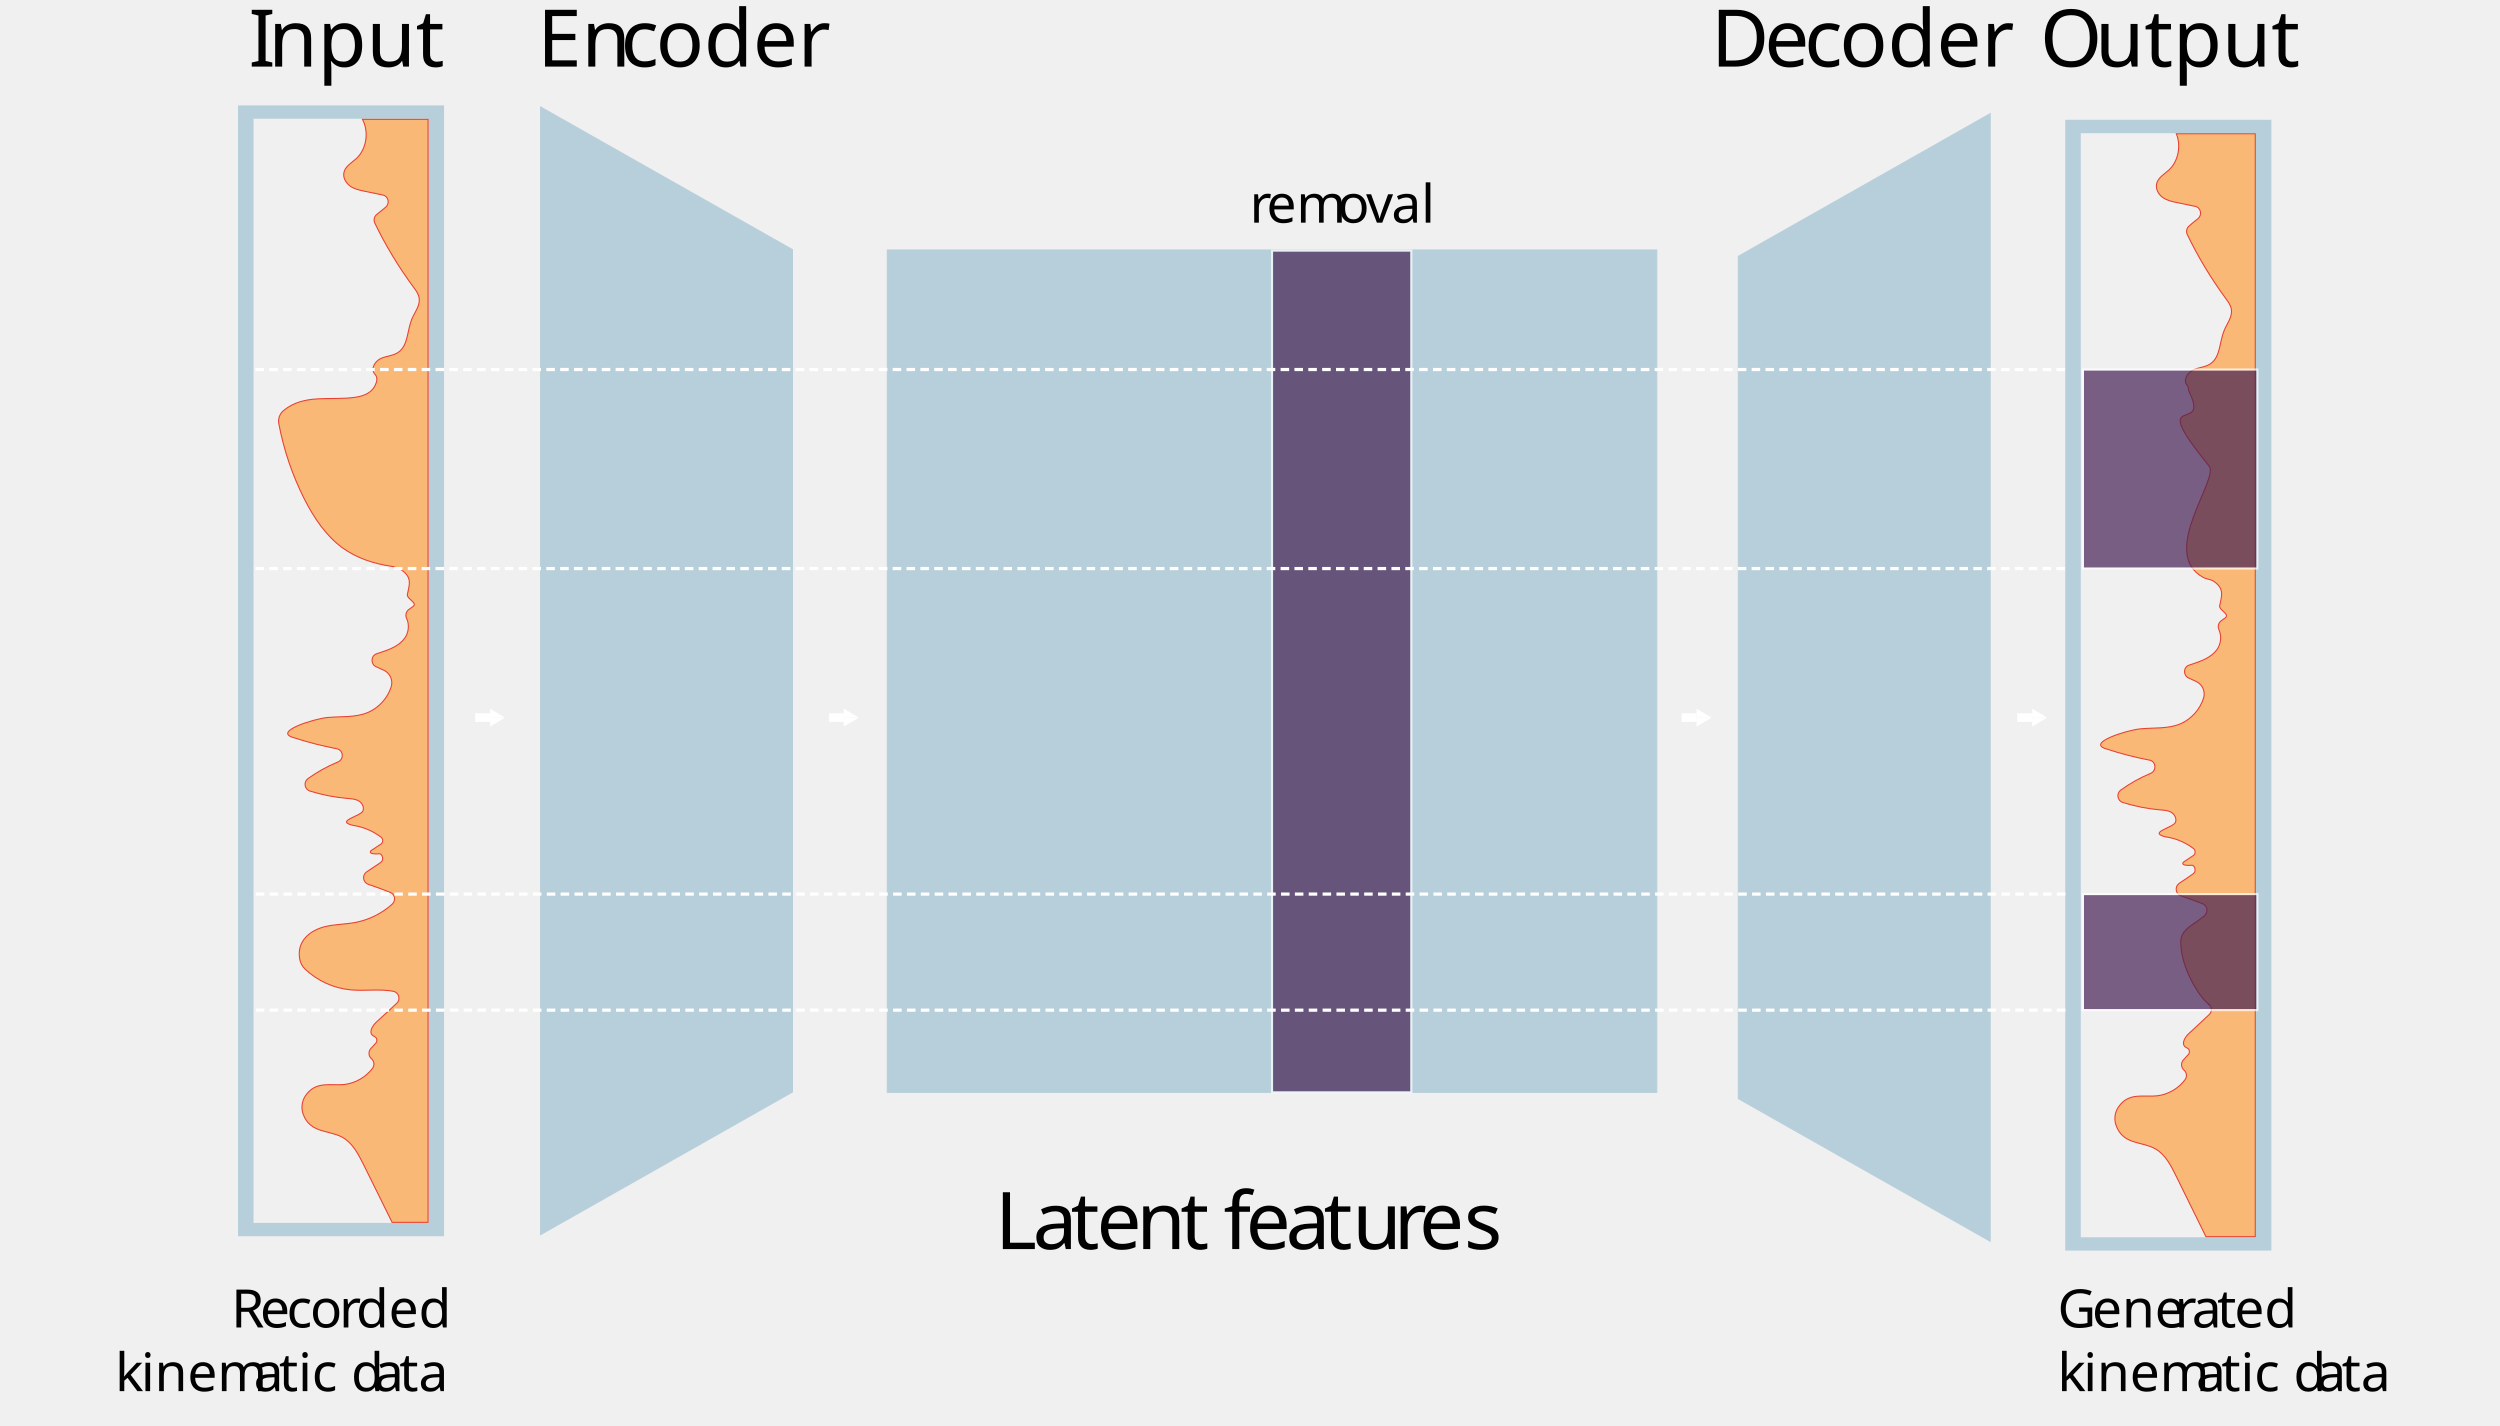
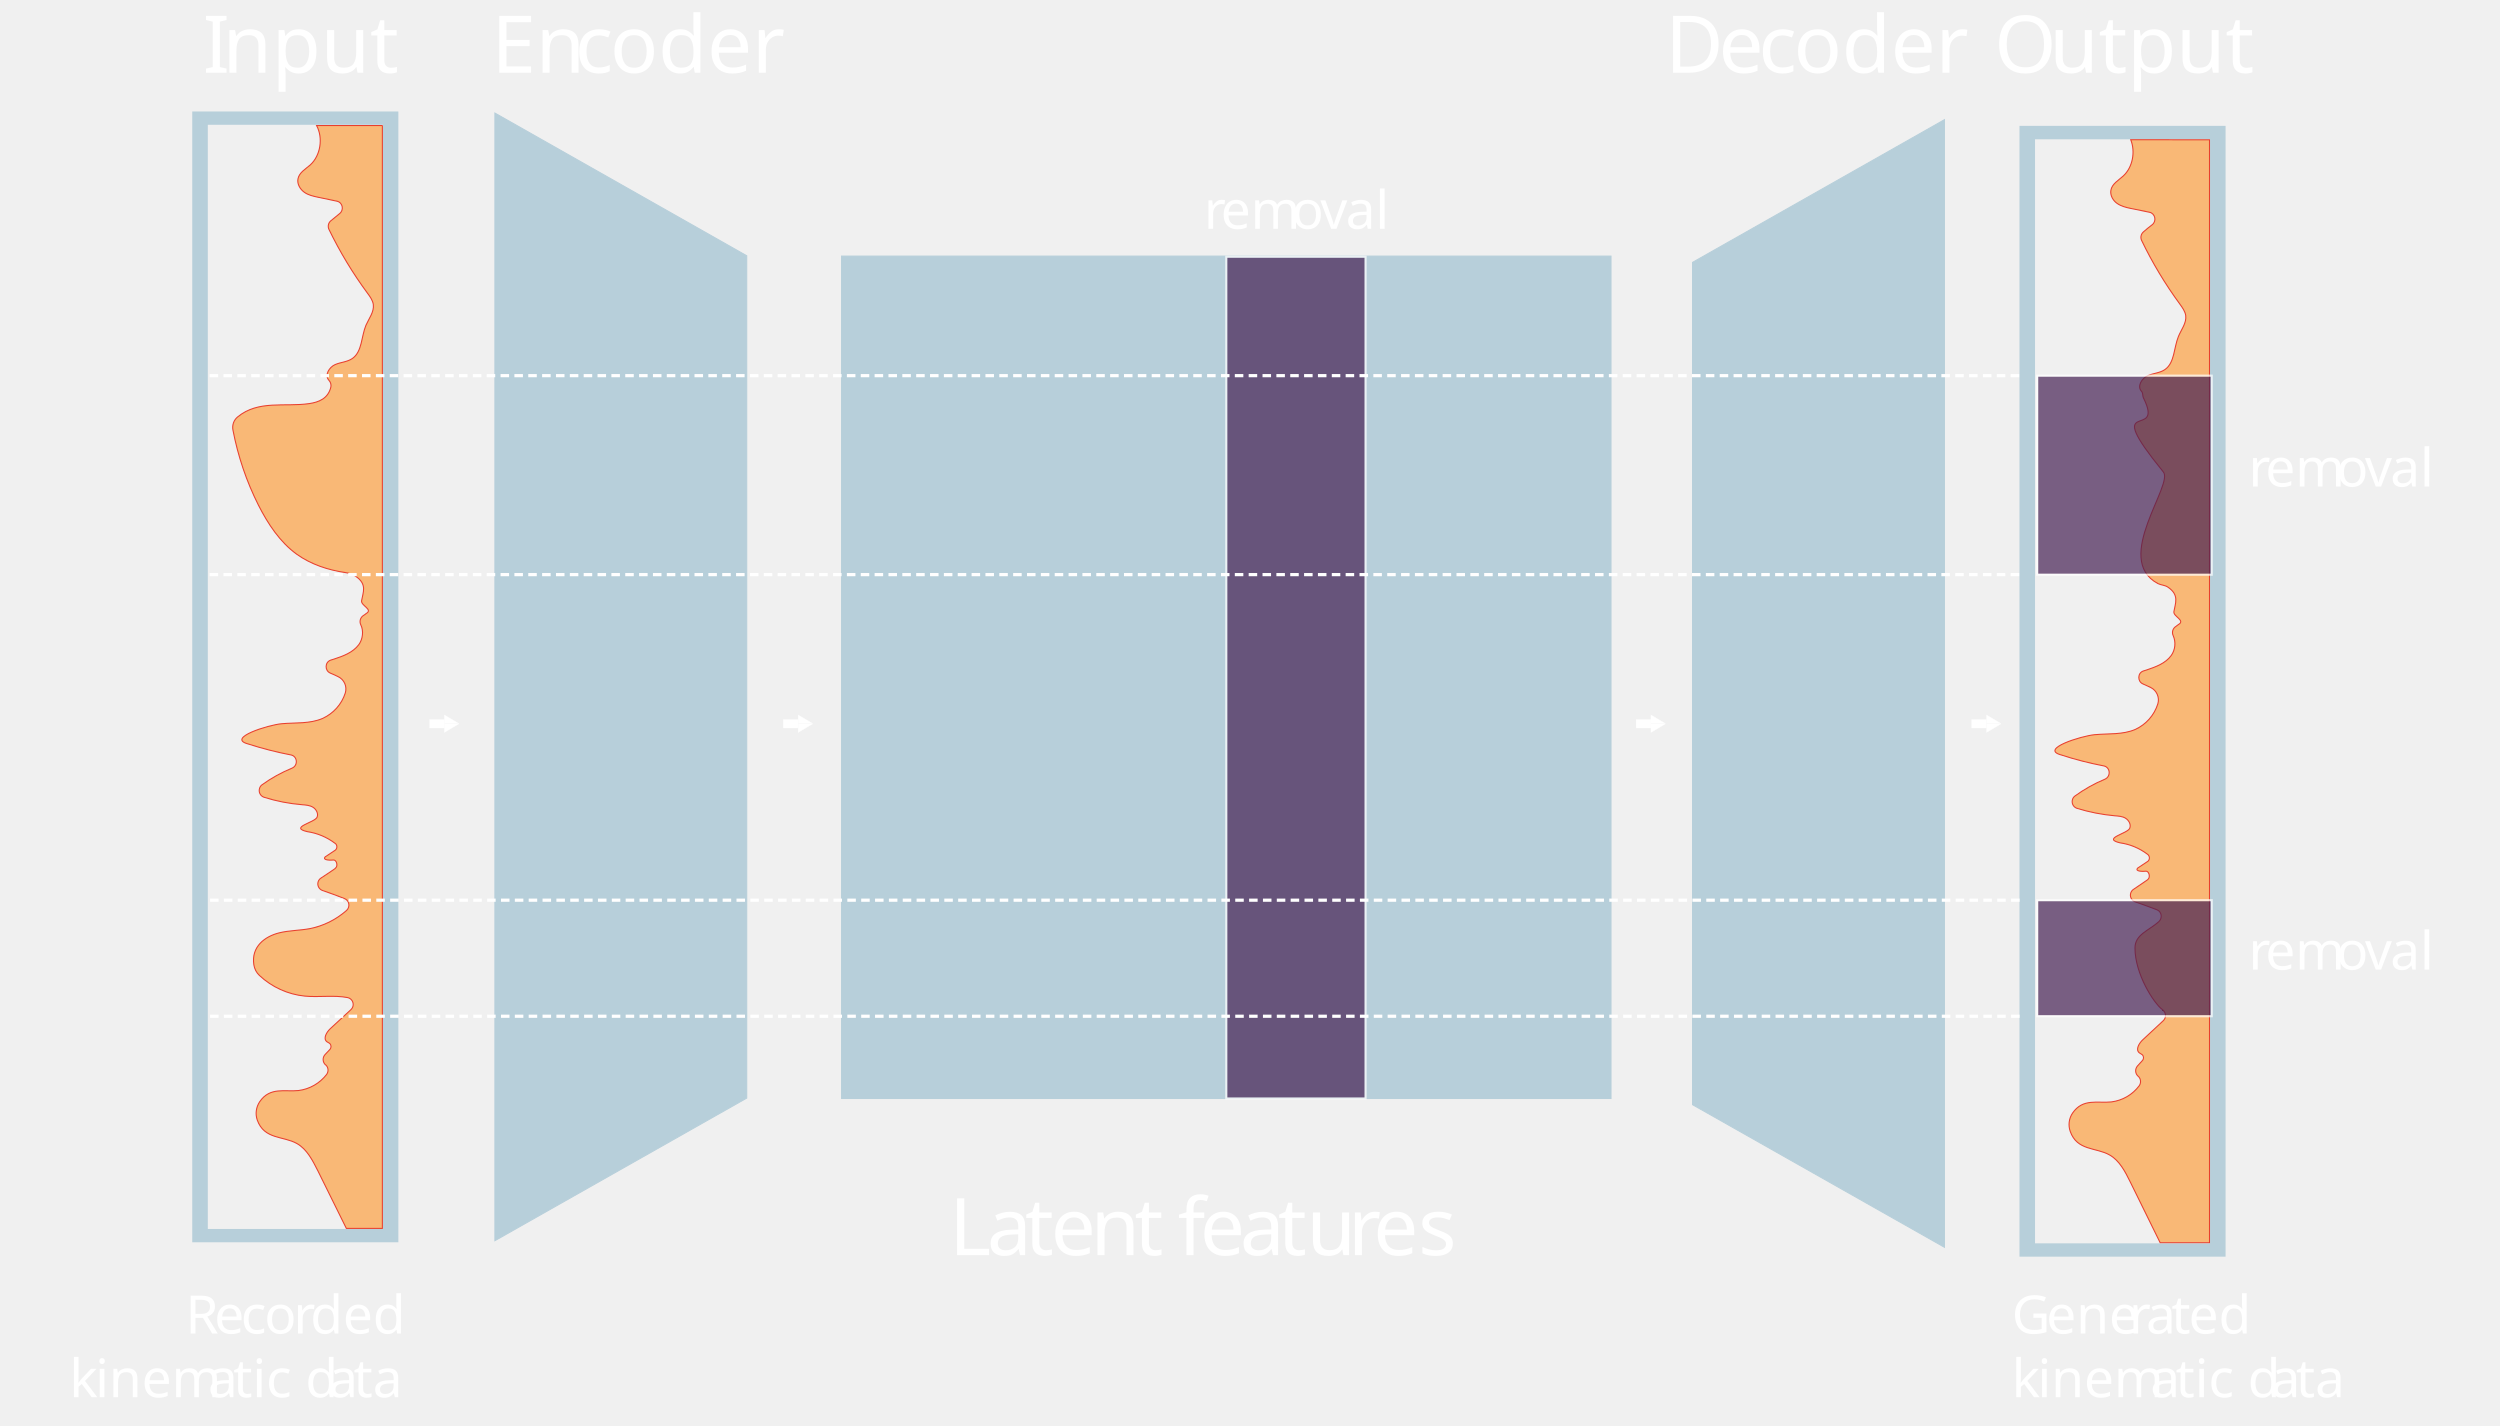
- <svg xmlns="http://www.w3.org/2000/svg" id="Layer_1" data-name="Layer 1" viewBox="0 0 2345.87 1337.26">
-   <defs>
-     <style>.cls-1{font-size:49.79px;}.cls-1,.cls-9{fill:#010101;font-family:SourceSansPro-Regular, SourceSansPro Regular;}.cls-2{letter-spacing:0em;}.cls-3{letter-spacing:0em;}.cls-4{letter-spacing:0em;}.cls-5{letter-spacing:-0.01em;}.cls-6{letter-spacing:0.02em;}.cls-7{fill:#fff;stroke-width:0.25px;}.cls-13,.cls-28,.cls-7{stroke:#fff;}.cls-13,.cls-20,.cls-21,.cls-27,.cls-28,.cls-7,.cls-8{stroke-miterlimit:10;}.cls-20,.cls-8{fill:#b7cfda;stroke:#b7cfda;}.cls-9{font-size:74.69px;}.cls-10{letter-spacing:-0.01em;}.cls-11{letter-spacing:0em;}.cls-12{letter-spacing:-0.01em;}.cls-13{fill:#441f52;stroke-width:2px;opacity:0.7;}.cls-14{letter-spacing:-0.01em;}.cls-15{letter-spacing:-0.01em;}.cls-16{letter-spacing:0em;}.cls-17{letter-spacing:-0.01em;}.cls-18{letter-spacing:0em;}.cls-19{letter-spacing:-0.01em;}.cls-20,.cls-28{stroke-width:3px;}.cls-21{fill:#f9b876;stroke:#e83f2e;}.cls-22{letter-spacing:0.01em;}.cls-23{letter-spacing:0em;}.cls-24{letter-spacing:0.02em;}.cls-25{letter-spacing:0em;}.cls-26{letter-spacing:0em;}.cls-27,.cls-28{fill:none;}.cls-27{stroke:#010101;}.cls-28{stroke-dasharray:8 5 8 5 8 5;}</style>
-   </defs>
-   <text class="cls-1" transform="translate(1930.68 1245.63)">
-     <tspan class="cls-2">G</tspan>
-     <tspan x="32.41" y="0">ene</tspan>
-     <tspan class="cls-3" x="109.94" y="0">r</tspan>
-     <tspan class="cls-4" x="125.98" y="0">a</tspan>
-     <tspan class="cls-5" x="149.78" y="0">t</tspan>
-     <tspan x="165.96" y="0">ed</tspan>
-     <tspan class="cls-6" x="0" y="59.75">k</tspan>
-     <tspan x="24.2" y="59.75">inem</tspan>
-     <tspan class="cls-4" x="129.96" y="59.75">a</tspan>
-     <tspan x="153.76" y="59.75">tic d</tspan>
-     <tspan class="cls-4" x="242.84" y="59.75">a</tspan>
-     <tspan x="266.64" y="59.75">ta</tspan>
-   </text>
-   <rect class="cls-7" x="445.98" y="669.45" width="13.79" height="7.88" />
-   <polyline class="cls-7" points="459.66 673.48 459.77 673.48 459.88 673.48" />
-   <path class="cls-7" d="M459.92,681.55l13.44-8s0,0,0,0H459.9s0,0,0,0v8S459.9,681.56,459.92,681.55Z" />
-   <path class="cls-7" d="M459.92,665.2l13.45,8a0,0,0,0,1,0,0H459.9l0,0v-8S459.9,665.19,459.92,665.2Z" />
-   <rect class="cls-7" x="777.95" y="669.45" width="13.79" height="7.88" />
-   <polyline class="cls-7" points="791.62 673.48 791.73 673.48 791.84 673.48" />
-   <path class="cls-7" d="M791.89,681.55l13.43-8a0,0,0,0,0,0,0H791.87a0,0,0,0,0,0,0v8S791.87,681.56,791.89,681.55Z" />
-   <path class="cls-7" d="M791.88,665.2l13.46,8s0,0,0,0H791.87l0,0v-8S791.87,665.19,791.88,665.2Z" />
-   <rect class="cls-7" x="1578.17" y="669.45" width="13.79" height="7.88" />
-   <polyline class="cls-7" points="1591.85 673.48 1591.96 673.48 1592.07 673.48" />
-   <path class="cls-7" d="M1592.11,681.55l13.44-8s0,0,0,0H1592.1a0,0,0,0,0,0,0v8S1592.09,681.56,1592.11,681.55Z" />
-   <path class="cls-7" d="M1592.11,665.2l13.45,8s0,0,0,0H1592.1s0,0,0,0v-8S1592.09,665.19,1592.11,665.2Z" />
-   <rect class="cls-7" x="1893.05" y="669.45" width="13.79" height="7.88" />
-   <polyline class="cls-7" points="1906.73 673.48 1906.84 673.48 1906.95 673.48" />
-   <path class="cls-7" d="M1907,681.55l13.44-8s0,0,0,0H1907s0,0,0,0v8S1907,681.56,1907,681.55Z" />
-   <path class="cls-7" d="M1907,665.2l13.45,8a0,0,0,0,1,0,0H1907s0,0,0,0v-8S1907,665.19,1907,665.2Z" />
-   <polygon class="cls-8" points="507.29 100.41 507.29 1158.51 743.61 1024.66 743.61 234.25 507.29 100.41" />
-   <text class="cls-9" transform="translate(504.17 62.52)">En<tspan class="cls-10" x="78.2" y="0">c</tspan>
-     <tspan x="111.21" y="0">oder</tspan>
-   </text>
-   <polygon class="cls-8" points="1867.47 106.63 1867.47 1164.73 1631.15 1030.89 1631.15 240.48 1867.47 106.63" />
-   <text class="cls-9" transform="translate(1605.58 62.52)">
-     <tspan class="cls-11">D</tspan>
-     <tspan x="50.04" y="0">e</tspan>
-     <tspan class="cls-12" x="87.46" y="0">c</tspan>
-     <tspan x="120.47" y="0">oder</tspan>
-   </text>
-   <rect class="cls-8" x="832.6" y="234.55" width="722" height="790.46" />
-   <rect class="cls-13" x="1193.6" y="235.14" width="130.71" height="789.87" />
-   <text class="cls-1" transform="translate(1172.65 208.96)">
-     <tspan class="cls-14">r</tspan>
-     <tspan x="15.78" y="0">em</tspan>
-     <tspan class="cls-15" x="82.26" y="0">o</tspan>
-     <tspan class="cls-4" x="109.25" y="0">v</tspan>
-     <tspan x="133" y="0">al</tspan>
-   </text>
-   <text class="cls-9" transform="translate(933.77 1172.07)">L<tspan class="cls-16" x="35.25" y="0">a</tspan>
-     <tspan class="cls-12" x="70.95" y="0">t</tspan>
-     <tspan x="95.23" y="0">e</tspan>
-     <tspan class="cls-16" x="132.65" y="0">n</tspan>
-     <tspan x="173.8" y="0">t </tspan>
-     <tspan class="cls-17" x="214.36" y="0">f</tspan>
-     <tspan x="235.19" y="0">e</tspan>
-     <tspan class="cls-18" x="272.61" y="0">a</tspan>
-     <tspan x="308.31" y="0">tu</tspan>
-     <tspan class="cls-19" x="374.19" y="0">r</tspan>
-     <tspan x="397.87" y="0">es</tspan>
-   </text>
-   <path class="cls-20" d="M224.84,100.41v1058.1H415.19V100.41ZM403.63,1149H236.4V109.93H403.63Z" />
-   <path class="cls-21" d="M401.68,112V1147H367.94q-13.43-27.06-26.79-54.18c-4.88-9.74-10.2-20.09-19.46-25.42-12.77-7.32-30.67-3.6-37.31-22.14a19.44,19.44,0,0,1,2.32-17.17c9.7-14.2,23.78-9.11,36.55-10.48a39.29,39.29,0,0,0,26.29-15.13,6.76,6.76,0,0,0-.81-8.92l-.38-.25a6.79,6.79,0,0,1-.37-9.43l4.75-5.14a4,4,0,0,0-.25-5.4c-.81-.74-1.94-1.05-2.81-1.73-3.76-3-.19-9.12,3.37-12.4l19.22-17.73a6.59,6.59,0,0,0-3.13-11.29c-12.83-2.48-26.91-.12-40.18-1.36a72.65,72.65,0,0,1-42.5-19.28,17.39,17.39,0,0,1-5.32-10.11c-2.63-17.11,10.51-26.6,23.6-29.88,9.45-2.36,19.27-2.17,28.85-4a72.49,72.49,0,0,0,34.36-17.05c3.69-3.23,2.82-9.43-1.75-11.16-6.82-2.67-13.71-5.21-20.66-7.57a6.59,6.59,0,0,1-1.5-11.65l12-8a7.82,7.82,0,0,0,2.63-2.48c1.18-2.36-.32-6.82-2.88-6.51-2.19.31-10.83.43-7.58-3l9.52-6.26a4.13,4.13,0,0,0-.5-6.57,57,57,0,0,0-25.79-10.79c-17.4-4,6.82-8.49,9.07-13.51,1.51-3.35-.68-7.5-3.75-9.37s-6.76-2.1-10.33-2.41a167.49,167.49,0,0,1-35.67-6.95,6.67,6.67,0,0,1-1.82-11.65A138.72,138.72,0,0,1,317.06,715c5.94-2.42,5.25-11.22-1-12.4a335,335,0,0,1-40.24-10.35c-20.59-5.52,18.9-17.86,31.73-19s26.23.25,38.12-4.89a39.45,39.45,0,0,0,21.41-23.94A12.91,12.91,0,0,0,360.31,629q-3.57-1.77-7.33-3.35c-5.38-2.36-5.13-10.36.5-12.22l2.88-.93c8.64-2.85,17.84-6.07,23.35-13.57,3.82-5.15,4.57-13,1.88-18.48a6.89,6.89,0,0,1,2.5-8.87,21.55,21.55,0,0,0,2.5-1.79c6.83-3.85-5.07-7.44-4.32-12,1.26-7.75,5.57-15.56-5.75-23.07a23,23,0,0,0-9.39-3.34c-16.15-2.36-32.24-7.57-45.63-17.24-15.77-11.41-27-28.4-36-46.07a266.67,266.67,0,0,1-23.85-70.36,13,13,0,0,1,4.26-12.34c19.47-16.25,44.5-9.18,67.41-12.59,8.64-1.3,17.65-4.46,20.22-15.56a7.07,7.07,0,0,0-1.88-6.26c-4.38-4.78.37-12.28,5.94-14.7,5.32-2.29,11.52-2.41,16.28-5.76,9.14-6.45,8.2-20.59,12.58-31.13,2.75-6.44,7.82-12.52,6.88-19.53-.56-4-3.06-7.37-5.44-10.54a377.93,377.93,0,0,1-36.18-59.89,6.83,6.83,0,0,1,1.57-8c2.75-2.35,5.5-4.58,8.32-6.75,4.44-3.41,3-10.54-2.38-11.66l-17.71-3.66c-4.57-1-9.27-2-13.08-4.83s-6.7-7.63-5.76-12.4c1.13-6,7.13-9.18,11.58-13.21C344,140,346.35,123.71,340.15,112Z" />
-   <text class="cls-9" transform="translate(233.25 62.52)">
-     <tspan class="cls-22">I</tspan>
-     <tspan x="18.6" y="0">nput</tspan>
-   </text>
-   <text class="cls-1" transform="translate(217.01 1245.63)">
-     <tspan class="cls-23">R</tspan>
-     <tspan x="26.99" y="0">e</tspan>
-     <tspan class="cls-5" x="51.93" y="0">c</tspan>
-     <tspan x="73.94" y="0">o</tspan>
-     <tspan class="cls-14" x="101.28" y="0">r</tspan>
-     <tspan x="117.06" y="0">ded</tspan>
-     <tspan class="cls-24" x="-108.95" y="59.75">k</tspan>
-     <tspan x="-84.75" y="59.75">inem</tspan>
-     <tspan class="cls-25" x="21.01" y="59.75">a</tspan>
-     <tspan x="44.81" y="59.75">tic d</tspan>
-     <tspan class="cls-4" x="133.89" y="59.75">a</tspan>
-     <tspan x="157.69" y="59.75">ta</tspan>
-   </text>
-   <text class="cls-9" transform="translate(1914.28 62.52)">
-     <tspan class="cls-26">O</tspan>
-     <tspan x="51.68" y="0">utput</tspan>
-   </text>
-   <path class="cls-27" d="M2073.87,942.84a7.31,7.31,0,0,0-2.12-.81" />
-   <path class="cls-27" d="M2075.17,1169c-1.05-2.18-2.11-4.36-3.23-6.54" />
-   <path class="cls-27" d="M2044.18,123.44a25.74,25.74,0,0,0-3.61-6.54" />
-   <path class="cls-27" d="M2074.68,436.2a2.46,2.46,0,0,0-.56-.56" />
-   <path class="cls-20" d="M1939.43,113.91V1172h190.39V113.91Zm178.82,1048.58H1951v-1039h167.25Z" />
-   <path class="cls-21" d="M2116.25,125.52v1034.9h-46.31l-28-56.91c-4.79-9.79-10.15-20.15-19.36-25.42-12.69-7.31-30.5-3.65-37-22.19a19.2,19.2,0,0,1,2.24-17.11c9.65-14.2,23.65-9.11,36.41-10.54a38.72,38.72,0,0,0,26.08-15.06,6.73,6.73,0,0,0-.81-8.93l-.37-.31a6.74,6.74,0,0,1-.38-9.36l4.73-5.15a3.92,3.92,0,0,0-.24-5.39c-.81-.74-1.93-1-2.81-1.8-3.73-3-.18-9,3.37-12.33l19.1-17.79a6.56,6.56,0,0,0-.74-10.23c-.07-.07-.19-.13-.25-.25-8-6-25.58-33.35-25.58-57.65,0-12.71,12.57-16.12,22.28-24.74,3.67-3.28,2.8-9.48-1.68-11.22-6.85-2.66-13.69-5.14-20.6-7.5a6.63,6.63,0,0,1-1.5-11.65l11.89-8.06a7.34,7.34,0,0,0,2.62-2.48c1.18-2.36-.32-6.82-2.87-6.45-2.18.31-10.77.43-7.53-3l9.46-6.32a4.16,4.16,0,0,0-.43-6.57,56.13,56.13,0,0,0-25.71-10.72c-17.3-4.1,6.78-8.56,9-13.58,1.5-3.35-.62-7.44-3.67-9.36s-6.78-2.11-10.33-2.36a169.77,169.77,0,0,1-35.48-7,6.65,6.65,0,0,1-1.8-11.6,138,138,0,0,1,28-15.68c5.91-2.48,5.23-11.28-1-12.46a316.8,316.8,0,0,1-40-10.35c-20.54-5.52,18.74-17.79,31.5-19s26.14.25,38-4.9a39.61,39.61,0,0,0,21.23-23.93,13,13,0,0,0-6.72-15.5c-2.37-1.17-4.8-2.29-7.22-3.34-5.42-2.3-5.17-10.36.43-12.15l2.86-.93c8.59-2.86,17.74-6.08,23.22-13.58a19.26,19.26,0,0,0,1.93-18.54,6.76,6.76,0,0,1,2.49-8.8c.81-.56,1.62-1.18,2.43-1.8,6.78-3.84-5-7.5-4.3-12,1.25-7.81,5.54-15.62-5.72-23.06-2.8-1.86-6.41-1.8-9.34-3.35-43-22.81,15.81-93.73,4.92-105-59.94-73.64,2.11-27.83-18.43-69.12-1.05-2.1-.31-4.58-1.86-6.26-4.36-4.83.37-12.27,5.91-14.69,5.29-2.36,11.45-2.42,16.18-5.83,9.09-6.44,8.16-20.52,12.57-31.06,2.68-6.5,7.72-12.58,6.79-19.52-.56-4-3.05-7.38-5.42-10.6a378.29,378.29,0,0,1-36-59.89,6.7,6.7,0,0,1,1.62-7.93c2.67-2.36,5.41-4.59,8.27-6.82,4.36-3.35,2.93-10.54-2.42-11.66L2042.3,190c-4.54-.93-9.21-2.05-13-4.78s-6.59-7.62-5.72-12.4c1.12-5.95,7.09-9.23,11.51-13.2,9-8.24,11.64-22.75,7.1-34.1Z" />
-   <rect class="cls-13" x="1954.49" y="838.96" width="163.76" height="108.92" transform="translate(4072.74 1786.84) rotate(180)" />
-   <rect class="cls-13" x="1954.49" y="346.74" width="163.76" height="186.77" transform="translate(4072.74 880.25) rotate(180)" />
-   <line class="cls-28" x1="1937.65" y1="346.74" x2="239.6" y2="346.74" />
-   <line class="cls-28" x1="1937.65" y1="533.51" x2="239.6" y2="533.51" />
-   <line class="cls-28" x1="1938.05" y1="838.96" x2="239.6" y2="838.96" />
-   <line class="cls-28" x1="1938.05" y1="947.88" x2="239.6" y2="947.88" />
+ <svg xmlns="http://www.w3.org/2000/svg" version="1.1" id="Layer_1" x="0px" y="0px" width="2345.9px" height="1337.3px" viewBox="0 0 2345.9 1337.3" style="enable-background:new 0 0 2345.9 1337.3;" xml:space="preserve">
+   <style type="text/css">
+ 	.st0{fill:#FFFFFF;}
+ 	.st1{font-family:'SourceSansPro-Regular';}
+ 	.st2{font-size:49.79px;}
+ 	.st3{fill:#FFFFFF;stroke:#FFFFFF;stroke-width:0.25;stroke-miterlimit:10;}
+ 	.st4{fill:#B7CFDA;stroke:#B7CFDA;stroke-miterlimit:10;}
+ 	.st5{font-size:74.69px;}
+ 	.st6{opacity:0.7;fill:#441F52;stroke:#FFFFFF;stroke-width:2;stroke-miterlimit:10;enable-background:new    ;}
+ 	.st7{fill:#B7CFDA;stroke:#B7CFDA;stroke-width:3;stroke-miterlimit:10;}
+ 	.st8{fill:#F9B876;stroke:#E83F2E;stroke-miterlimit:10;}
+ 	.st9{fill:none;stroke:#010101;stroke-miterlimit:10;}
+ 	.st10{fill:none;stroke:#FFFFFF;stroke-width:3;stroke-miterlimit:10;stroke-dasharray:8,5,8,5,8,5;}
+ </style>
+   <g>
+     <text transform="matrix(1 0 0 1 1887.764 1251.349)" class="st0 st1 st2">G</text>
+     <text transform="matrix(1 0 0 1 1920.174 1251.349)" class="st0 st1 st2">ene</text>
+     <text transform="matrix(1 0 0 1 1997.704 1251.349)" class="st0 st1 st2">r</text>
+     <text transform="matrix(1 0 0 1 2013.744 1251.349)" class="st0 st1 st2">a</text>
+     <text transform="matrix(1 0 0 1 2037.544 1251.349)" class="st0 st1 st2">t</text>
+     <text transform="matrix(1 0 0 1 2053.724 1251.349)" class="st0 st1 st2">ed</text>
+     <text transform="matrix(1 0 0 1 1887.764 1311.099)" class="st0 st1 st2">k</text>
+     <text transform="matrix(1 0 0 1 1911.964 1311.099)" class="st0 st1 st2">inem</text>
+     <text transform="matrix(1 0 0 1 2017.724 1311.099)" class="st0 st1 st2">a</text>
+     <text transform="matrix(1 0 0 1 2041.524 1311.099)" class="st0 st1 st2">tic d</text>
+     <text transform="matrix(1 0 0 1 2130.604 1311.099)" class="st0 st1 st2">a</text>
+     <text transform="matrix(1 0 0 1 2154.404 1311.099)" class="st0 st1 st2">ta</text>
+     <rect x="403.1" y="675.2" class="st3" width="13.8" height="7.9" />
+     <polyline class="st3" points="416.7,679.2 416.9,679.2 417,679.2  " />
+     <path class="st3" d="M417,687.3l13.4-8l0,0H417l0,0L417,687.3C417,687.3,417,687.3,417,687.3z" />
+     <path class="st3" d="M417,670.9l13.5,8l0,0H417l0,0L417,670.9C417,670.9,417,670.9,417,670.9z" />
+     <rect x="735" y="675.2" class="st3" width="13.8" height="7.9" />
+     <polyline class="st3" points="748.7,679.2 748.8,679.2 748.9,679.2  " />
+     <path class="st3" d="M749,687.3l13.4-8l0,0H749l0,0L749,687.3C749,687.3,749,687.3,749,687.3z" />
+     <path class="st3" d="M749,670.9l13.5,8l0,0H749l0,0L749,670.9C749,670.9,749,670.9,749,670.9z" />
+     <rect x="1535.3" y="675.2" class="st3" width="13.8" height="7.9" />
+     <polyline class="st3" points="1548.9,679.2 1549,679.2 1549.2,679.2  " />
+     <path class="st3" d="M1549.2,687.3l13.4-8l0,0h-13.4l0,0L1549.2,687.3C1549.2,687.3,1549.2,687.3,1549.2,687.3z" />
+     <path class="st3" d="M1549.2,670.9l13.4,8l0,0h-13.5l0,0L1549.2,670.9C1549.2,670.9,1549.2,670.9,1549.2,670.9z" />
+     <rect x="1850.1" y="675.2" class="st3" width="13.8" height="7.9" />
+     <polyline class="st3" points="1863.8,679.2 1863.9,679.2 1864,679.2  " />
+     <path class="st3" d="M1864.1,687.3l13.4-8l0,0h-13.4l0,0V687.3C1864.1,687.3,1864.1,687.3,1864.1,687.3z" />
+     <path class="st3" d="M1864.1,670.9l13.4,8l0,0h-13.4l0,0V670.9C1864.1,670.9,1864.1,670.9,1864.1,670.9z" />
+     <polygon class="st4" points="464.4,106.1 464.4,1164.2 700.7,1030.4 700.7,240  " />
+     <text transform="matrix(1 0 0 1 461.2538 68.2386)" class="st0 st1 st5">En</text>
+     <text transform="matrix(1 0 0 1 539.4537 68.2386)" class="st0 st1 st5">c</text>
+     <text transform="matrix(1 0 0 1 572.4637 68.2386)" class="st0 st1 st5">oder</text>
+     <polygon class="st4" points="1824.6,112.3 1824.6,1170.4 1588.2,1036.6 1588.2,246.2  " />
+     <text transform="matrix(1 0 0 1 1562.664 68.2386)" class="st0 st1 st5">D</text>
+     <text transform="matrix(1 0 0 1 1612.704 68.2386)" class="st0 st1 st5">e</text>
+     <text transform="matrix(1 0 0 1 1650.124 68.2386)" class="st0 st1 st5">c</text>
+     <text transform="matrix(1 0 0 1 1683.134 68.2386)" class="st0 st1 st5">oder</text>
+     <rect x="789.7" y="240.3" class="st4" width="722" height="790.5" />
+     <rect x="1150.7" y="240.9" class="st6" width="130.7" height="789.9" />
+     <text transform="matrix(1 0 0 1 1129.734 214.6786)" class="st0 st1 st2">r</text>
+     <text transform="matrix(1 0 0 1 1145.514 214.6786)" class="st0 st1 st2">em</text>
+     <text transform="matrix(1 0 0 1 1211.994 214.6786)" class="st0 st1 st2">o</text>
+     <text transform="matrix(1 0 0 1 1238.984 214.6786)" class="st0 st1 st2">v</text>
+     <text transform="matrix(1 0 0 1 1262.734 214.6786)" class="st0 st1 st2">al</text>
+     <text transform="matrix(1 0 0 1 890.8538 1177.789)" class="st0 st1 st5">L</text>
+     <text transform="matrix(1 0 0 1 926.1038 1177.789)" class="st0 st1 st5">a</text>
+     <text transform="matrix(1 0 0 1 961.8038 1177.789)" class="st0 st1 st5">t</text>
+     <text transform="matrix(1 0 0 1 986.0837 1177.789)" class="st0 st1 st5">e</text>
+     <text transform="matrix(1 0 0 1 1023.504 1177.789)" class="st0 st1 st5">n</text>
+     <text transform="matrix(1 0 0 1 1064.654 1177.789)" class="st0 st1 st5">t </text>
+     <text transform="matrix(1 0 0 1 1105.214 1177.789)" class="st0 st1 st5">f</text>
+     <text transform="matrix(1 0 0 1 1126.044 1177.789)" class="st0 st1 st5">e</text>
+     <text transform="matrix(1 0 0 1 1163.464 1177.789)" class="st0 st1 st5">a</text>
+     <text transform="matrix(1 0 0 1 1199.164 1177.789)" class="st0 st1 st5">tu</text>
+     <text transform="matrix(1 0 0 1 1265.044 1177.789)" class="st0 st1 st5">r</text>
+     <text transform="matrix(1 0 0 1 1288.724 1177.789)" class="st0 st1 st5">es</text>
+     <path class="st7" d="M181.9,106.1v1058.1h190.4V106.1H181.9z M360.7,1154.7H193.5V115.6h167.2V1154.7z" />
+     <path class="st8" d="M358.8,117.7v1035H325c-9-18-17.9-36.1-26.8-54.2c-4.9-9.7-10.2-20.1-19.5-25.4c-12.8-7.3-30.7-3.6-37.3-22.1   c-2-5.8-1.1-12.1,2.3-17.2c9.7-14.2,23.8-9.1,36.5-10.5c10.4-1.3,19.9-6.8,26.3-15.1c2-2.8,1.7-6.6-0.8-8.9l-0.4-0.2   c-2.6-2.5-2.8-6.7-0.4-9.4l4.8-5.1c1.3-1.6,1.2-3.9-0.2-5.4c-0.8-0.7-1.9-1-2.8-1.7c-3.8-3-0.2-9.1,3.4-12.4l19.2-17.7   c2.7-2.5,2.8-6.6,0.4-9.3c-0.9-1-2.2-1.7-3.5-2c-12.8-2.5-26.9-0.1-40.2-1.4c-15.9-1.6-30.8-8.4-42.5-19.3   c-2.9-2.7-4.7-6.2-5.3-10.1c-2.6-17.1,10.5-26.6,23.6-29.9c9.5-2.4,19.3-2.2,28.9-4c12.8-2.5,24.6-8.4,34.4-17   c3.7-3.2,2.8-9.4-1.8-11.2c-6.8-2.7-13.7-5.2-20.7-7.6c-3.4-1.2-5.2-5-4-8.4c0.5-1.3,1.3-2.4,2.5-3.2l12-8c1.1-0.6,2-1.5,2.6-2.5   c1.2-2.4-0.3-6.8-2.9-6.5c-2.2,0.3-10.8,0.4-7.6-3l9.5-6.3c1.7-1.5,1.9-4.1,0.4-5.8c-0.3-0.3-0.5-0.5-0.9-0.7   c-7.6-5.7-16.4-9.4-25.8-10.8c-17.4-4,6.8-8.5,9.1-13.5c1.5-3.3-0.7-7.5-3.8-9.4s-6.8-2.1-10.3-2.4c-12.1-1-24.1-3.3-35.7-7   c-3.5-1.2-5.3-5-4.1-8.5c0.4-1.3,1.2-2.4,2.3-3.2c8.7-6.3,18.2-11.5,28.1-15.6c5.9-2.4,5.2-11.2-1-12.4   c-13.6-2.6-27.1-6.1-40.2-10.3c-20.6-5.5,18.9-17.9,31.7-19s26.2,0.2,38.1-4.9c10.2-4.6,18-13.3,21.4-23.9c1.9-6.1-1-12.7-6.8-15.4   c-2.4-1.2-4.8-2.3-7.3-3.3c-5.4-2.4-5.1-10.4,0.5-12.2l2.9-0.9c8.6-2.8,17.8-6.1,23.4-13.6c3.8-5.2,4.6-13,1.9-18.5   c-1.6-3.2-0.5-7,2.5-8.9c0.9-0.5,1.7-1.1,2.5-1.8c6.8-3.8-5.1-7.4-4.3-12c1.3-7.8,5.6-15.6-5.8-23.1c-2.8-1.8-6.1-2.9-9.4-3.3   c-16.1-2.4-32.2-7.6-45.6-17.2c-15.8-11.4-27-28.4-36-46.1c-11.2-22.2-19.2-45.9-23.9-70.4c-0.9-4.6,0.7-9.3,4.3-12.3   c19.5-16.2,44.5-9.2,67.4-12.6c8.6-1.3,17.6-4.5,20.2-15.6c0.4-2.3-0.3-4.6-1.9-6.3c-4.4-4.8,0.4-12.3,5.9-14.7   c5.3-2.3,11.5-2.4,16.3-5.8c9.1-6.5,8.2-20.6,12.6-31.1c2.8-6.4,7.8-12.5,6.9-19.5c-0.6-4-3.1-7.4-5.4-10.5   c-13.9-18.8-26-38.9-36.2-59.9c-1.3-2.7-0.7-6,1.6-8c2.8-2.4,5.5-4.6,8.3-6.8c4.4-3.4,3-10.5-2.4-11.7l-17.7-3.7   c-4.6-1-9.3-2-13.1-4.8s-6.7-7.6-5.8-12.4c1.1-6,7.1-9.2,11.6-13.2c9.7-8.9,12.1-25.2,5.9-36.9H358.8z" />
+     <text transform="matrix(1 0 0 1 190.3337 68.2386)" class="st0 st1 st5">I</text>
+     <text transform="matrix(1 0 0 1 208.9337 68.2386)" class="st0 st1 st5">nput</text>
+     <text transform="matrix(1 0 0 1 174.0938 1251.349)" class="st0 st1 st2">R</text>
+     <text transform="matrix(1 0 0 1 201.0837 1251.349)" class="st0 st1 st2">e</text>
+     <text transform="matrix(1 0 0 1 226.0237 1251.349)" class="st0 st1 st2">c</text>
+     <text transform="matrix(1 0 0 1 248.0338 1251.349)" class="st0 st1 st2">o</text>
+     <text transform="matrix(1 0 0 1 275.3737 1251.349)" class="st0 st1 st2">r</text>
+     <text transform="matrix(1 0 0 1 291.1537 1251.349)" class="st0 st1 st2">ded</text>
+     <text transform="matrix(1 0 0 1 65.1437 1311.099)" class="st0 st1 st2">k</text>
+     <text transform="matrix(1 0 0 1 89.3438 1311.099)" class="st0 st1 st2">inem</text>
+     <text transform="matrix(1 0 0 1 195.1038 1311.099)" class="st0 st1 st2">a</text>
+     <text transform="matrix(1 0 0 1 218.9037 1311.099)" class="st0 st1 st2">tic d</text>
+     <text transform="matrix(1 0 0 1 307.9838 1311.099)" class="st0 st1 st2">a</text>
+     <text transform="matrix(1 0 0 1 331.7838 1311.099)" class="st0 st1 st2">ta</text>
+     <text transform="matrix(1 0 0 1 1871.364 68.2386)" class="st0 st1 st5">O</text>
+     <text transform="matrix(1 0 0 1 1923.044 68.2386)" class="st0 st1 st5">utput</text>
+     <path class="st9" d="M2031,948.6c-0.7-0.4-1.4-0.7-2.1-0.8" />
+     <path class="st9" d="M2032.3,1174.7c-1.1-2.2-2.1-4.4-3.2-6.5" />
+     <path class="st9" d="M2001.3,129.2c-0.9-2.3-2.1-4.5-3.6-6.5" />
+     <path class="st9" d="M2031.8,441.9c-0.2-0.2-0.3-0.4-0.6-0.6" />
+     <path class="st7" d="M1896.5,119.6v1058.1h190.4V119.6H1896.5z M2075.3,1168.2h-167.2v-1039h167.2V1168.2z" />
+     <path class="st8" d="M2073.3,131.2v1034.9H2027l-28-56.9c-4.8-9.8-10.2-20.2-19.4-25.4c-12.7-7.3-30.5-3.7-37-22.2   c-2-5.7-1.2-12.1,2.2-17.1c9.7-14.2,23.7-9.1,36.4-10.5c10.4-1.3,19.8-6.7,26.1-15.1c2-2.7,1.7-6.6-0.8-8.9l-0.4-0.3   c-2.6-2.5-2.8-6.6-0.4-9.4l4.7-5.2c1.4-1.6,1.3-3.9-0.2-5.4c-0.8-0.7-1.9-1-2.8-1.8c-3.7-3-0.2-9,3.4-12.3l19.1-17.8   c2.7-2.5,2.8-6.6,0.4-9.3c-0.3-0.4-0.7-0.7-1.1-1c-0.1-0.1-0.2-0.1-0.2-0.2c-8-6-25.6-33.3-25.6-57.7c0-12.7,12.6-16.1,22.3-24.7   c3.7-3.3,2.8-9.5-1.7-11.2c-6.9-2.7-13.7-5.1-20.6-7.5c-3.4-1.3-5.2-5.1-3.9-8.5c0.5-1.3,1.3-2.4,2.4-3.1l11.9-8.1   c1.1-0.6,2-1.4,2.6-2.5c1.2-2.4-0.3-6.8-2.9-6.5c-2.2,0.3-10.8,0.4-7.5-3l9.5-6.3c1.7-1.5,1.9-4.1,0.4-5.9   c-0.2-0.3-0.5-0.5-0.8-0.7c-7.5-5.7-16.4-9.4-25.7-10.7c-17.3-4.1,6.8-8.6,9-13.6c1.5-3.3-0.6-7.4-3.7-9.4s-6.8-2.1-10.3-2.4   c-12-1.1-23.9-3.4-35.5-7c-3.5-1.2-5.3-5-4.1-8.5c0.4-1.2,1.2-2.3,2.3-3.1c8.7-6.3,18.1-11.6,28-15.7c5.9-2.5,5.2-11.3-1-12.5   c-13.5-2.6-26.9-6-40-10.3c-20.5-5.5,18.7-17.8,31.5-19s26.1,0.2,38-4.9c10.1-4.6,17.8-13.3,21.2-23.9c1.9-6.1-1-12.7-6.7-15.5   c-2.4-1.2-4.8-2.3-7.2-3.3c-5.4-2.3-5.2-10.4,0.4-12.2l2.9-0.9c8.6-2.9,17.7-6.1,23.2-13.6c3.8-5.4,4.5-12.4,1.9-18.5   c-1.6-3.1-0.5-7,2.5-8.8c0.8-0.6,1.6-1.2,2.4-1.8c6.8-3.8-5-7.5-4.3-12c1.2-7.8,5.5-15.6-5.7-23.1c-2.8-1.9-6.4-1.8-9.3-3.3   c-43-22.8,15.8-93.7,4.9-105c-59.9-73.6,2.1-27.8-18.4-69.1c-1.1-2.1-0.3-4.6-1.9-6.3c-4.4-4.8,0.4-12.3,5.9-14.7   c5.3-2.4,11.4-2.4,16.2-5.8c9.1-6.4,8.2-20.5,12.6-31.1c2.7-6.5,7.7-12.6,6.8-19.5c-0.6-4-3.1-7.4-5.4-10.6   c-13.8-18.8-25.9-38.9-36-59.9c-1.3-2.7-0.6-5.9,1.6-7.9c2.7-2.4,5.4-4.6,8.3-6.8c4.4-3.4,2.9-10.5-2.4-11.7l-17.6-3.6   c-4.5-0.9-9.2-2.1-13-4.8s-6.6-7.6-5.7-12.4c1.1-5.9,7.1-9.2,11.5-13.2c9-8.2,11.6-22.8,7.1-34.1L2073.3,131.2z" />
+     <rect x="1911.6" y="844.7" class="st6" width="163.8" height="108.9" />
+     <rect x="1911.6" y="352.5" class="st6" width="163.8" height="186.8" />
+     <line class="st10" x1="1894.7" y1="352.5" x2="196.7" y2="352.5" />
+     <line class="st10" x1="1894.7" y1="539.2" x2="196.7" y2="539.2" />
+     <line class="st10" x1="1895.1" y1="844.7" x2="196.7" y2="844.7" />
+     <line class="st10" x1="1895.1" y1="953.6" x2="196.7" y2="953.6" />
+     <text transform="matrix(1 0 0 1 2109.936 456.5487)" class="st0 st1 st2">r</text>
+     <text transform="matrix(1 0 0 1 2125.716 456.5487)" class="st0 st1 st2">em</text>
+     <text transform="matrix(1 0 0 1 2192.196 456.5487)" class="st0 st1 st2">o</text>
+     <text transform="matrix(1 0 0 1 2219.186 456.5487)" class="st0 st1 st2">v</text>
+     <text transform="matrix(1 0 0 1 2242.936 456.5487)" class="st0 st1 st2">al</text>
+     <text transform="matrix(1 0 0 1 2109.936 909.8436)" class="st0 st1 st2">r</text>
+     <text transform="matrix(1 0 0 1 2125.716 909.8436)" class="st0 st1 st2">em</text>
+     <text transform="matrix(1 0 0 1 2192.196 909.8436)" class="st0 st1 st2">o</text>
+     <text transform="matrix(1 0 0 1 2219.186 909.8436)" class="st0 st1 st2">v</text>
+     <text transform="matrix(1 0 0 1 2242.936 909.8436)" class="st0 st1 st2">al</text>
+   </g>
</svg>
